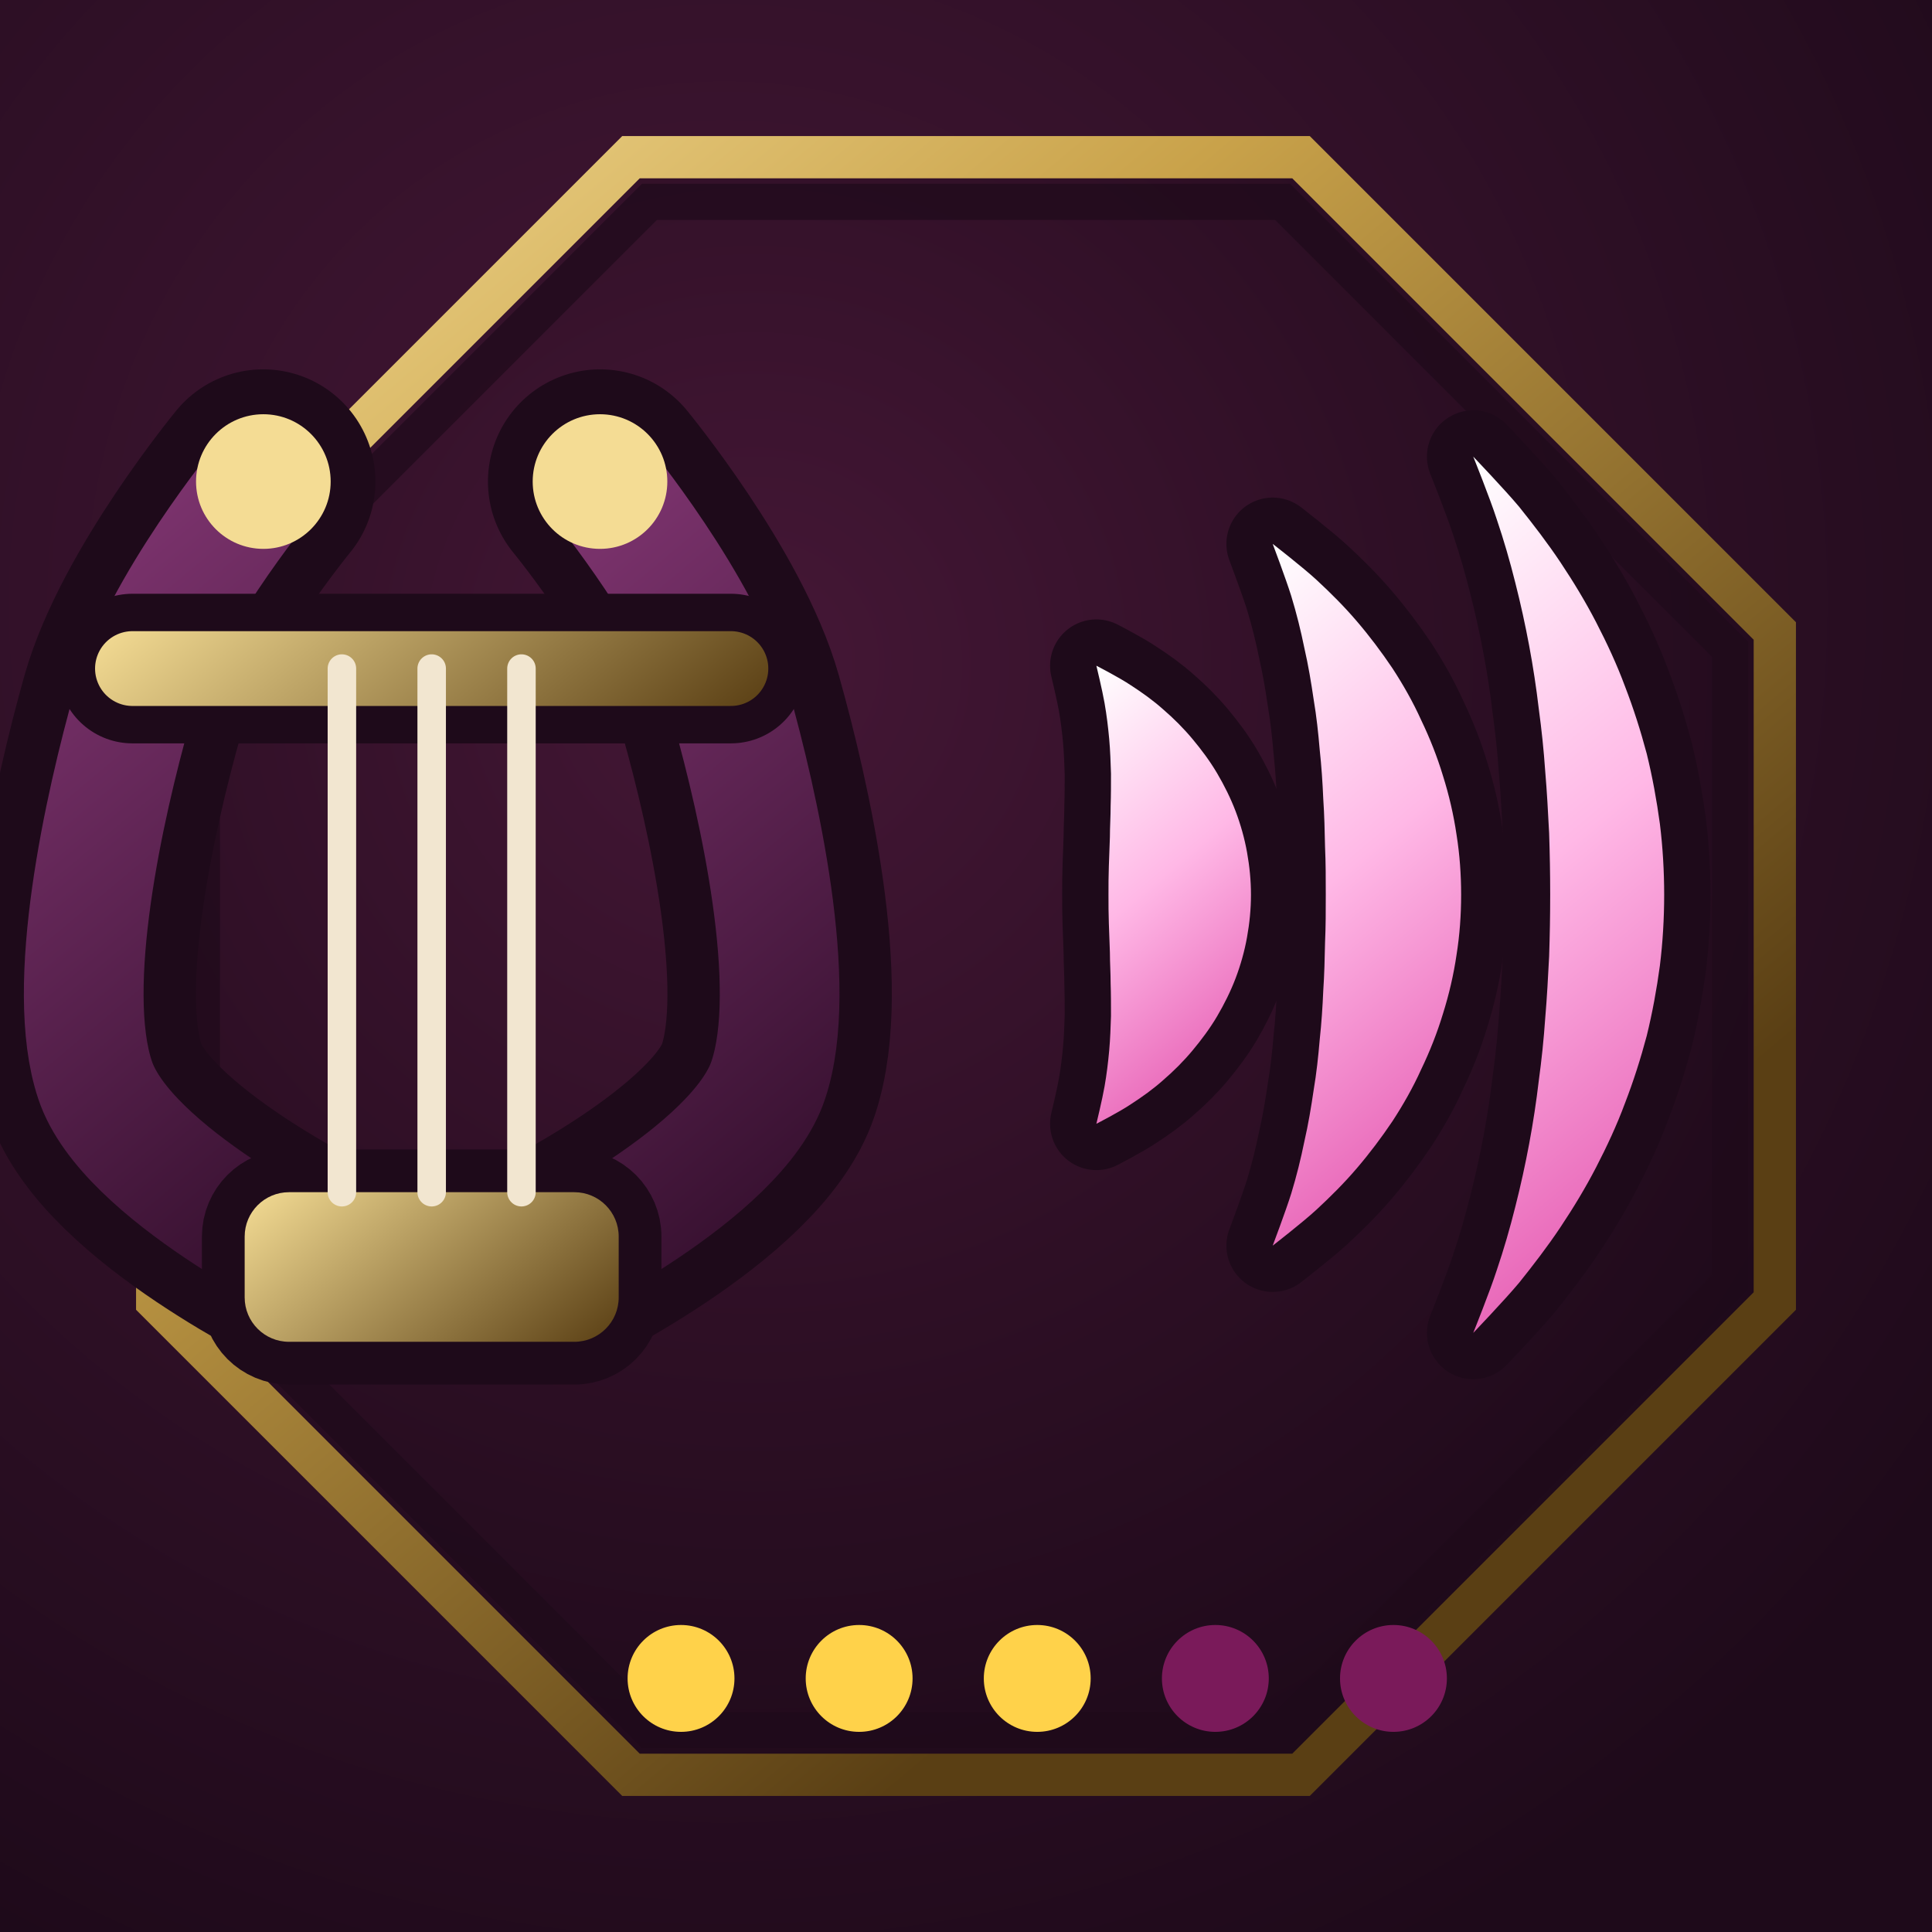
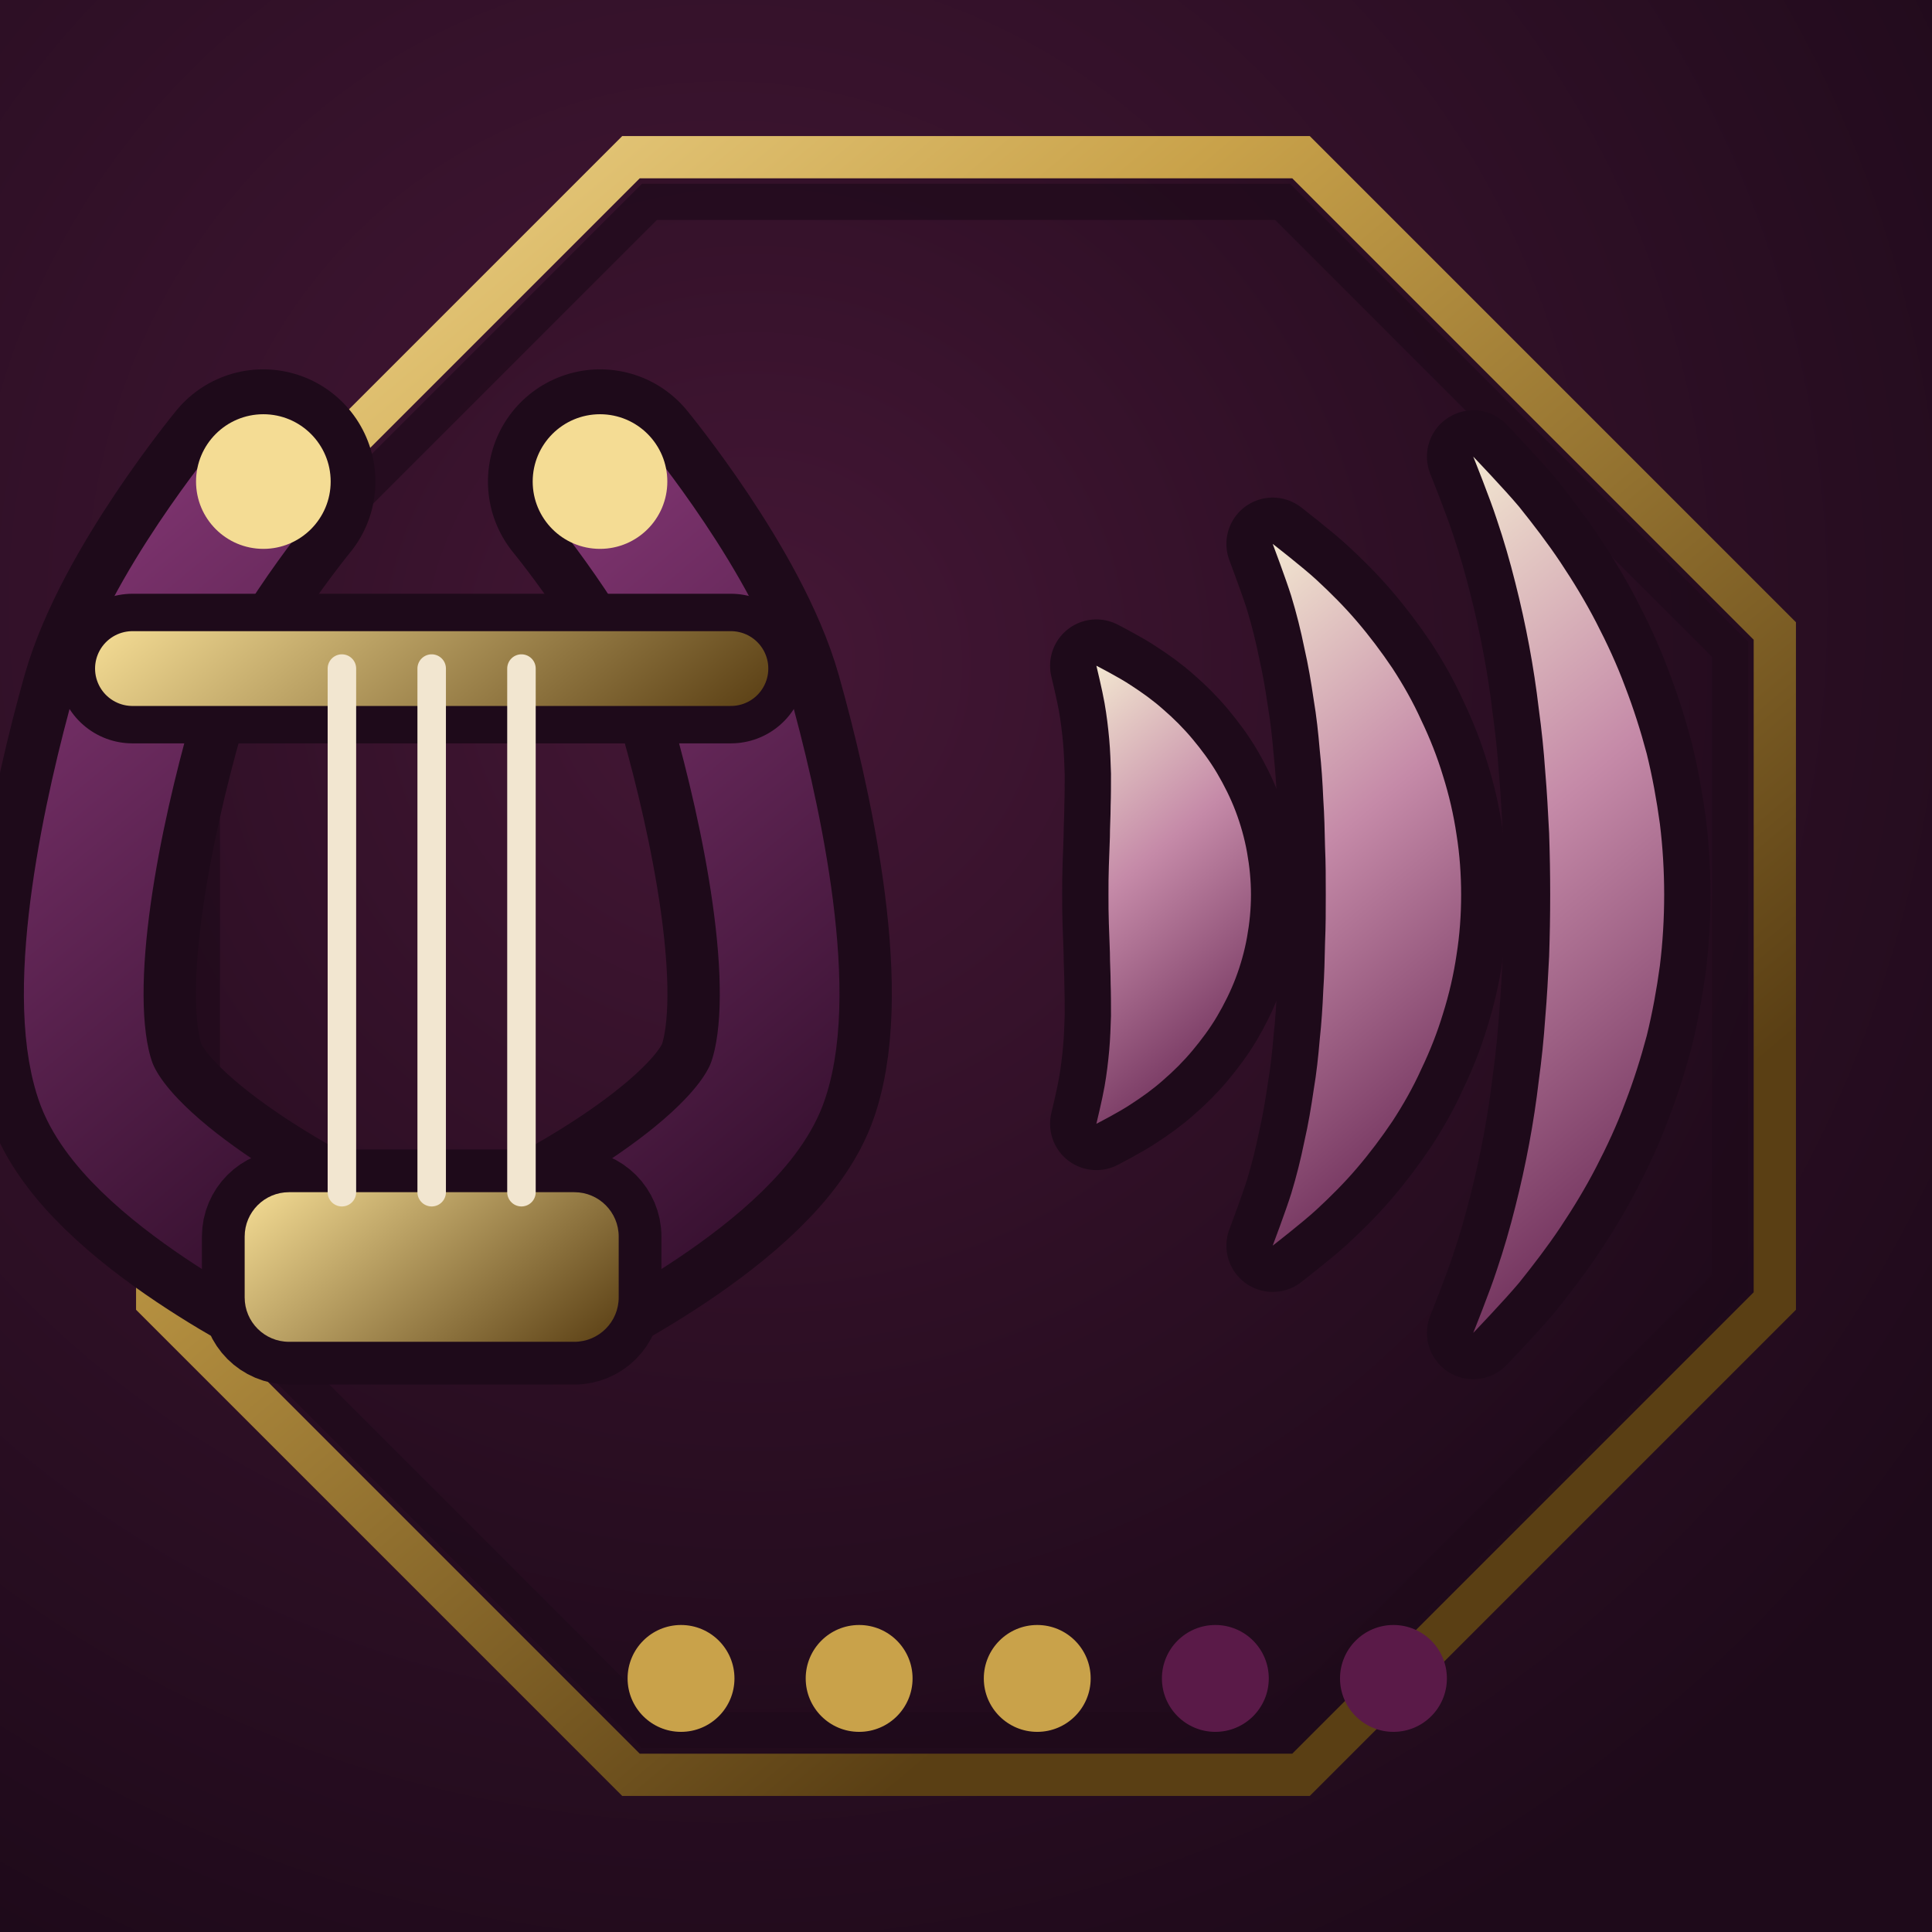
<svg xmlns="http://www.w3.org/2000/svg" width="128" height="128" viewBox="0 0 64 64">
  <defs>
    <radialGradient id="radial-gradient-1" cx="24" cy="20" r="50" gradientUnits="userSpaceOnUse">
      <stop offset="0" stop-color="#451736" />
      <stop offset="1" stop-color="#1e0a1a" />
    </radialGradient>
    <radialGradient id="radial-gradient-2" cx="25" cy="22" r="40" gradientUnits="userSpaceOnUse">
      <stop offset="0" stop-color="#451736" />
      <stop offset="0.55" stop-color="#2e0f25" />
      <stop offset="1" stop-color="#1e0a1a" />
    </radialGradient>
    <linearGradient id="linear-gradient-1" x1="7.103" y1="2.329" x2="56.897" y2="61.671" gradientUnits="userSpaceOnUse">
      <stop offset="0" stop-color="#f4dc94" />
      <stop offset="0.3" stop-color="#c9a24a" />
      <stop offset="0.75" stop-color="#5a3f14" />
      <stop offset="1" stop-color="#5a3f14" />
    </linearGradient>
    <linearGradient id="linear-gradient-2" x1="34.085" y1="23.927" x2="43.673" y2="35.353" gradientUnits="userSpaceOnUse">
-       <stop offset="0" stop-color="#ffffff" />
-       <stop offset="0.45" stop-color="#ffb8e6" />
-       <stop offset="1" stop-color="#e04aa8" />
+       <stop offset="0" stop-color="#f2e6d0" />
+       <stop offset="0.4" stop-color="#c58aa8" />
+       <stop offset="1" stop-color="#5a1a48" />
    </linearGradient>
    <linearGradient id="linear-gradient-3" x1="38.268" y1="21.283" x2="52.294" y2="37.997" gradientUnits="userSpaceOnUse">
-       <stop offset="0" stop-color="#ffffff" />
-       <stop offset="0.45" stop-color="#ffb8e6" />
-       <stop offset="1" stop-color="#e04aa8" />
+       <stop offset="0" stop-color="#f2e6d0" />
+       <stop offset="0.4" stop-color="#c58aa8" />
+       <stop offset="1" stop-color="#5a1a48" />
    </linearGradient>
    <linearGradient id="linear-gradient-4" x1="43.512" y1="19.566" x2="60.419" y2="39.714" gradientUnits="userSpaceOnUse">
-       <stop offset="0" stop-color="#ffffff" />
-       <stop offset="0.45" stop-color="#ffb8e6" />
-       <stop offset="1" stop-color="#e04aa8" />
+       <stop offset="0" stop-color="#f2e6d0" />
+       <stop offset="0.4" stop-color="#c58aa8" />
+       <stop offset="1" stop-color="#5a1a48" />
    </linearGradient>
    <linearGradient id="linear-gradient-5" x1="-3.136" y1="17.265" x2="16.493" y2="40.658" gradientUnits="userSpaceOnUse">
      <stop offset="0" stop-color="#8a3a7a" />
      <stop offset="1" stop-color="#2a0a24" />
    </linearGradient>
    <linearGradient id="linear-gradient-6" x1="12.107" y1="17.265" x2="31.736" y2="40.658" gradientUnits="userSpaceOnUse">
      <stop offset="0" stop-color="#8a3a7a" />
      <stop offset="1" stop-color="#2a0a24" />
    </linearGradient>
    <linearGradient id="linear-gradient-7" x1="9.083" y1="15.929" x2="19.517" y2="28.365" gradientUnits="userSpaceOnUse">
      <stop offset="0" stop-color="#f4dc94" />
      <stop offset="1" stop-color="#5a3f14" />
    </linearGradient>
    <linearGradient id="linear-gradient-8" x1="10.52" y1="37.466" x2="18.08" y2="46.476" gradientUnits="userSpaceOnUse">
      <stop offset="0" stop-color="#f4dc94" />
      <stop offset="1" stop-color="#5a3f14" />
    </linearGradient>
  </defs>
  <g>
    <rect x="0" y="0" width="64" height="64" fill="url(#radial-gradient-1)" />
    <polygon points="43.098,5.207 58.793,20.902 58.793,43.098 43.098,58.793 20.902,58.793 5.207,43.098 5.207,20.902 20.902,5.207" fill="url(#radial-gradient-2)" stroke="url(#linear-gradient-1)" stroke-width="1.4" stroke-miterlimit="10" />
    <polygon points="42.486,6.686 57.314,21.514 57.314,42.486 42.486,57.314 21.514,57.314 6.686,42.486 6.686,21.514 21.514,6.686" fill="none" stroke="#1e0a1a" stroke-width="1.2" stroke-miterlimit="10" opacity="0.7" />
    <g>
      <path d="M36.319 22.053 C36.319 22.053 37.098 22.454 37.463 22.702 C37.829 22.938 38.207 23.209 38.537 23.504 C38.879 23.799 39.21 24.129 39.505 24.483 C39.8 24.837 40.083 25.215 40.319 25.616 C40.555 26.017 40.767 26.442 40.933 26.879 C41.098 27.315 41.228 27.776 41.31 28.236 C41.393 28.696 41.44 29.168 41.44 29.64 C41.44 30.112 41.393 30.584 41.31 31.044 C41.228 31.504 41.098 31.965 40.933 32.401 C40.767 32.838 40.555 33.263 40.319 33.664 C40.083 34.065 39.8 34.443 39.505 34.797 C39.21 35.151 38.879 35.481 38.537 35.776 C38.207 36.071 37.829 36.342 37.463 36.578 C37.098 36.826 36.319 37.227 36.319 37.227 L36.319 37.227 C36.319 37.227 36.519 36.401 36.59 35.988 C36.661 35.587 36.708 35.186 36.744 34.797 C36.779 34.407 36.791 34.018 36.803 33.652 C36.803 33.286 36.803 32.92 36.791 32.578 C36.791 32.224 36.767 31.894 36.767 31.552 C36.755 31.221 36.744 30.903 36.732 30.584 C36.72 30.265 36.72 29.959 36.72 29.64 C36.72 29.321 36.72 29.015 36.732 28.696 C36.744 28.377 36.755 28.059 36.767 27.728 C36.767 27.386 36.791 27.056 36.791 26.702 C36.803 26.36 36.803 25.994 36.803 25.628 C36.791 25.262 36.779 24.873 36.744 24.483 C36.708 24.094 36.661 23.693 36.59 23.292 C36.519 22.879 36.319 22.053 36.319 22.053 Z" fill="#1e0a1a" stroke="#1e0a1a" stroke-width="3.068" stroke-linecap="round" stroke-linejoin="round" />
      <path d="M36.319 22.053 C36.319 22.053 37.098 22.454 37.463 22.702 C37.829 22.938 38.207 23.209 38.537 23.504 C38.879 23.799 39.21 24.129 39.505 24.483 C39.8 24.837 40.083 25.215 40.319 25.616 C40.555 26.017 40.767 26.442 40.933 26.879 C41.098 27.315 41.228 27.776 41.31 28.236 C41.393 28.696 41.44 29.168 41.44 29.64 C41.44 30.112 41.393 30.584 41.31 31.044 C41.228 31.504 41.098 31.965 40.933 32.401 C40.767 32.838 40.555 33.263 40.319 33.664 C40.083 34.065 39.8 34.443 39.505 34.797 C39.21 35.151 38.879 35.481 38.537 35.776 C38.207 36.071 37.829 36.342 37.463 36.578 C37.098 36.826 36.319 37.227 36.319 37.227 L36.319 37.227 C36.319 37.227 36.519 36.401 36.59 35.988 C36.661 35.587 36.708 35.186 36.744 34.797 C36.779 34.407 36.791 34.018 36.803 33.652 C36.803 33.286 36.803 32.92 36.791 32.578 C36.791 32.224 36.767 31.894 36.767 31.552 C36.755 31.221 36.744 30.903 36.732 30.584 C36.72 30.265 36.72 29.959 36.72 29.64 C36.72 29.321 36.72 29.015 36.732 28.696 C36.744 28.377 36.755 28.059 36.767 27.728 C36.767 27.386 36.791 27.056 36.791 26.702 C36.803 26.36 36.803 25.994 36.803 25.628 C36.791 25.262 36.779 24.873 36.744 24.483 C36.708 24.094 36.661 23.693 36.59 23.292 C36.519 22.879 36.319 22.053 36.319 22.053 Z" fill="url(#linear-gradient-2)" />
      <path d="M42.16 18.017 C42.16 18.017 43.151 18.784 43.611 19.209 C44.071 19.634 44.532 20.094 44.945 20.578 C45.369 21.073 45.759 21.592 46.125 22.135 C46.479 22.678 46.809 23.256 47.08 23.858 C47.364 24.448 47.611 25.073 47.8 25.699 C48.001 26.336 48.154 26.997 48.249 27.646 C48.355 28.307 48.402 28.979 48.402 29.64 C48.402 30.301 48.355 30.973 48.249 31.634 C48.154 32.283 48.001 32.944 47.8 33.581 C47.611 34.207 47.364 34.832 47.08 35.422 C46.809 36.024 46.479 36.602 46.125 37.145 C45.759 37.688 45.369 38.207 44.945 38.702 C44.532 39.186 44.071 39.646 43.611 40.071 C43.151 40.496 42.16 41.263 42.16 41.263 L42.16 41.263 C42.16 41.263 42.596 40.107 42.773 39.54 C42.95 38.962 43.092 38.384 43.21 37.806 C43.34 37.239 43.434 36.673 43.517 36.106 C43.611 35.552 43.67 34.997 43.717 34.443 C43.776 33.9 43.812 33.357 43.835 32.814 C43.871 32.283 43.883 31.752 43.894 31.221 C43.918 30.69 43.918 30.171 43.918 29.64 C43.918 29.109 43.918 28.59 43.894 28.059 C43.883 27.528 43.871 26.997 43.835 26.466 C43.812 25.923 43.776 25.38 43.717 24.837 C43.67 24.283 43.611 23.728 43.517 23.174 C43.434 22.607 43.34 22.041 43.21 21.474 C43.092 20.896 42.95 20.318 42.773 19.74 C42.596 19.173 42.16 18.017 42.16 18.017 Z" fill="#1e0a1a" stroke="#1e0a1a" stroke-width="3.068" stroke-linecap="round" stroke-linejoin="round" />
      <path d="M42.16 18.017 C42.16 18.017 43.151 18.784 43.611 19.209 C44.071 19.634 44.532 20.094 44.945 20.578 C45.369 21.073 45.759 21.592 46.125 22.135 C46.479 22.678 46.809 23.256 47.08 23.858 C47.364 24.448 47.611 25.073 47.8 25.699 C48.001 26.336 48.154 26.997 48.249 27.646 C48.355 28.307 48.402 28.979 48.402 29.64 C48.402 30.301 48.355 30.973 48.249 31.634 C48.154 32.283 48.001 32.944 47.8 33.581 C47.611 34.207 47.364 34.832 47.08 35.422 C46.809 36.024 46.479 36.602 46.125 37.145 C45.759 37.688 45.369 38.207 44.945 38.702 C44.532 39.186 44.071 39.646 43.611 40.071 C43.151 40.496 42.16 41.263 42.16 41.263 L42.16 41.263 C42.16 41.263 42.596 40.107 42.773 39.54 C42.95 38.962 43.092 38.384 43.21 37.806 C43.34 37.239 43.434 36.673 43.517 36.106 C43.611 35.552 43.67 34.997 43.717 34.443 C43.776 33.9 43.812 33.357 43.835 32.814 C43.871 32.283 43.883 31.752 43.894 31.221 C43.918 30.69 43.918 30.171 43.918 29.64 C43.918 29.109 43.918 28.59 43.894 28.059 C43.883 27.528 43.871 26.997 43.835 26.466 C43.812 25.923 43.776 25.38 43.717 24.837 C43.67 24.283 43.611 23.728 43.517 23.174 C43.434 22.607 43.34 22.041 43.21 21.474 C43.092 20.896 42.95 20.318 42.773 19.74 C42.596 19.173 42.16 18.017 42.16 18.017 Z" fill="url(#linear-gradient-3)" />
      <path d="M48.803 15.126 C48.803 15.126 49.842 16.212 50.325 16.79 C50.797 17.38 51.269 17.993 51.694 18.631 C52.119 19.268 52.52 19.929 52.874 20.613 C53.228 21.297 53.559 22.005 53.83 22.737 C54.113 23.469 54.349 24.212 54.55 24.967 C54.739 25.734 54.88 26.513 54.986 27.292 C55.081 28.059 55.128 28.861 55.128 29.64 C55.128 30.419 55.081 31.221 54.986 31.988 C54.88 32.767 54.739 33.546 54.55 34.313 C54.349 35.068 54.113 35.811 53.83 36.543 C53.559 37.275 53.228 37.983 52.874 38.667 C52.52 39.351 52.119 40.012 51.694 40.649 C51.269 41.287 50.797 41.9 50.325 42.49 C49.842 43.068 48.803 44.154 48.803 44.154 L48.803 44.154 C48.803 44.154 49.358 42.773 49.582 42.077 C49.818 41.381 50.019 40.685 50.196 39.977 C50.373 39.281 50.526 38.584 50.656 37.888 C50.786 37.192 50.892 36.496 50.974 35.8 C51.069 35.103 51.14 34.419 51.187 33.735 C51.246 33.05 51.281 32.366 51.317 31.681 C51.34 30.997 51.352 30.324 51.352 29.64 C51.352 28.956 51.34 28.283 51.317 27.599 C51.281 26.914 51.246 26.23 51.187 25.545 C51.14 24.861 51.069 24.177 50.974 23.48 C50.892 22.784 50.786 22.088 50.656 21.392 C50.526 20.696 50.373 19.999 50.196 19.303 C50.019 18.595 49.818 17.899 49.582 17.203 C49.358 16.507 48.803 15.126 48.803 15.126 Z" fill="#1e0a1a" stroke="#1e0a1a" stroke-width="3.068" stroke-linecap="round" stroke-linejoin="round" />
      <path d="M48.803 15.126 C48.803 15.126 49.842 16.212 50.325 16.79 C50.797 17.38 51.269 17.993 51.694 18.631 C52.119 19.268 52.52 19.929 52.874 20.613 C53.228 21.297 53.559 22.005 53.83 22.737 C54.113 23.469 54.349 24.212 54.55 24.967 C54.739 25.734 54.88 26.513 54.986 27.292 C55.081 28.059 55.128 28.861 55.128 29.64 C55.128 30.419 55.081 31.221 54.986 31.988 C54.88 32.767 54.739 33.546 54.55 34.313 C54.349 35.068 54.113 35.811 53.83 36.543 C53.559 37.275 53.228 37.983 52.874 38.667 C52.52 39.351 52.119 40.012 51.694 40.649 C51.269 41.287 50.797 41.9 50.325 42.49 C49.842 43.068 48.803 44.154 48.803 44.154 L48.803 44.154 C48.803 44.154 49.358 42.773 49.582 42.077 C49.818 41.381 50.019 40.685 50.196 39.977 C50.373 39.281 50.526 38.584 50.656 37.888 C50.786 37.192 50.892 36.496 50.974 35.8 C51.069 35.103 51.14 34.419 51.187 33.735 C51.246 33.05 51.281 32.366 51.317 31.681 C51.34 30.997 51.352 30.324 51.352 29.64 C51.352 28.956 51.34 28.283 51.317 27.599 C51.281 26.914 51.246 26.23 51.187 25.545 C51.14 24.861 51.069 24.177 50.974 23.48 C50.892 22.784 50.786 22.088 50.656 21.392 C50.526 20.696 50.373 19.999 50.196 19.303 C50.019 18.595 49.818 17.899 49.582 17.203 C49.358 16.507 48.803 15.126 48.803 15.126 Z" fill="url(#linear-gradient-4)" />
      <path d="M10.583 41.971 C10.583 41.971 4.176 38.879 3.149 35.776 C2.111 32.684 3.456 26.69 4.388 23.386 C5.32 20.082 8.719 15.952 8.719 15.952" fill="none" stroke="#1e0a1a" stroke-width="7.434" stroke-linecap="round" stroke-linejoin="round" />
      <path d="M10.583 41.971 C10.583 41.971 4.176 38.879 3.149 35.776 C2.111 32.684 3.456 26.69 4.388 23.386 C5.32 20.082 8.719 15.952 8.719 15.952" fill="none" stroke="url(#linear-gradient-5)" stroke-width="3.965" stroke-linecap="round" stroke-linejoin="round" />
      <circle cx="8.724" cy="15.952" r="2.23" fill="#f4dc94" />
      <path d="M18.017 41.971 C18.017 41.971 24.424 38.879 25.451 35.776 C26.489 32.684 25.144 26.69 24.212 23.386 C23.28 20.082 19.881 15.952 19.881 15.952" fill="none" stroke="#1e0a1a" stroke-width="7.434" stroke-linecap="round" stroke-linejoin="round" />
      <path d="M18.017 41.971 C18.017 41.971 24.424 38.879 25.451 35.776 C26.489 32.684 25.144 26.69 24.212 23.386 C23.28 20.082 19.881 15.952 19.881 15.952" fill="none" stroke="url(#linear-gradient-6)" stroke-width="3.965" stroke-linecap="round" stroke-linejoin="round" />
      <circle cx="19.876" cy="15.952" r="2.23" fill="#f4dc94" />
      <line x1="4.388" y1="22.147" x2="24.212" y2="22.147" fill="none" stroke="#1e0a1a" stroke-width="4.956" stroke-linecap="round" stroke-linejoin="round" />
      <line x1="4.388" y1="22.147" x2="24.212" y2="22.147" fill="none" stroke="url(#linear-gradient-7)" stroke-width="2.478" stroke-linecap="round" stroke-linejoin="round" />
      <path d="M9.575 39.493 L19.025 39.493 C19.837 39.493 20.495 40.151 20.495 40.963 L20.495 42.979 C20.495 43.791 19.837 44.449 19.025 44.449 L9.575 44.449 C8.763 44.449 8.105 43.791 8.105 42.979 L8.105 40.963 C8.105 40.151 8.763 39.493 9.575 39.493 Z" fill="#1e0a1a" stroke="#1e0a1a" stroke-width="2.832" stroke-linecap="round" stroke-linejoin="round" />
      <path d="M9.575 39.493 L19.025 39.493 C19.837 39.493 20.495 40.151 20.495 40.963 L20.495 42.979 C20.495 43.791 19.837 44.449 19.025 44.449 L9.575 44.449 C8.763 44.449 8.105 43.791 8.105 42.979 L8.105 40.963 C8.105 40.151 8.763 39.493 9.575 39.493 Z" fill="url(#linear-gradient-8)" />
      <line x1="11.326" y1="22.147" x2="11.326" y2="39.493" fill="none" stroke="#f2e6d0" stroke-width="0.944" stroke-linecap="round" stroke-linejoin="round" />
      <line x1="14.3" y1="22.147" x2="14.3" y2="39.493" fill="none" stroke="#f2e6d0" stroke-width="0.944" stroke-linecap="round" stroke-linejoin="round" />
      <line x1="17.274" y1="22.147" x2="17.274" y2="39.493" fill="none" stroke="#f2e6d0" stroke-width="0.944" stroke-linecap="round" stroke-linejoin="round" />
-       <circle cx="22.56" cy="55.6" r="1.77" fill="#ffd24a" />
-       <circle cx="28.46" cy="55.6" r="1.77" fill="#ffd24a" />
-       <circle cx="34.36" cy="55.6" r="1.77" fill="#ffd24a" />
-       <circle cx="40.26" cy="55.6" r="1.77" fill="#7a1a5a" />
-       <circle cx="46.16" cy="55.6" r="1.77" fill="#7a1a5a" />
+       <circle cx="22.56" cy="55.6" r="1.77" fill="#c9a24a" />
+       <circle cx="28.46" cy="55.6" r="1.77" fill="#c9a24a" />
+       <circle cx="34.36" cy="55.6" r="1.77" fill="#c9a24a" />
+       <circle cx="40.26" cy="55.6" r="1.77" fill="#5a1a48" />
+       <circle cx="46.16" cy="55.6" r="1.77" fill="#5a1a48" />
    </g>
  </g>
</svg>
